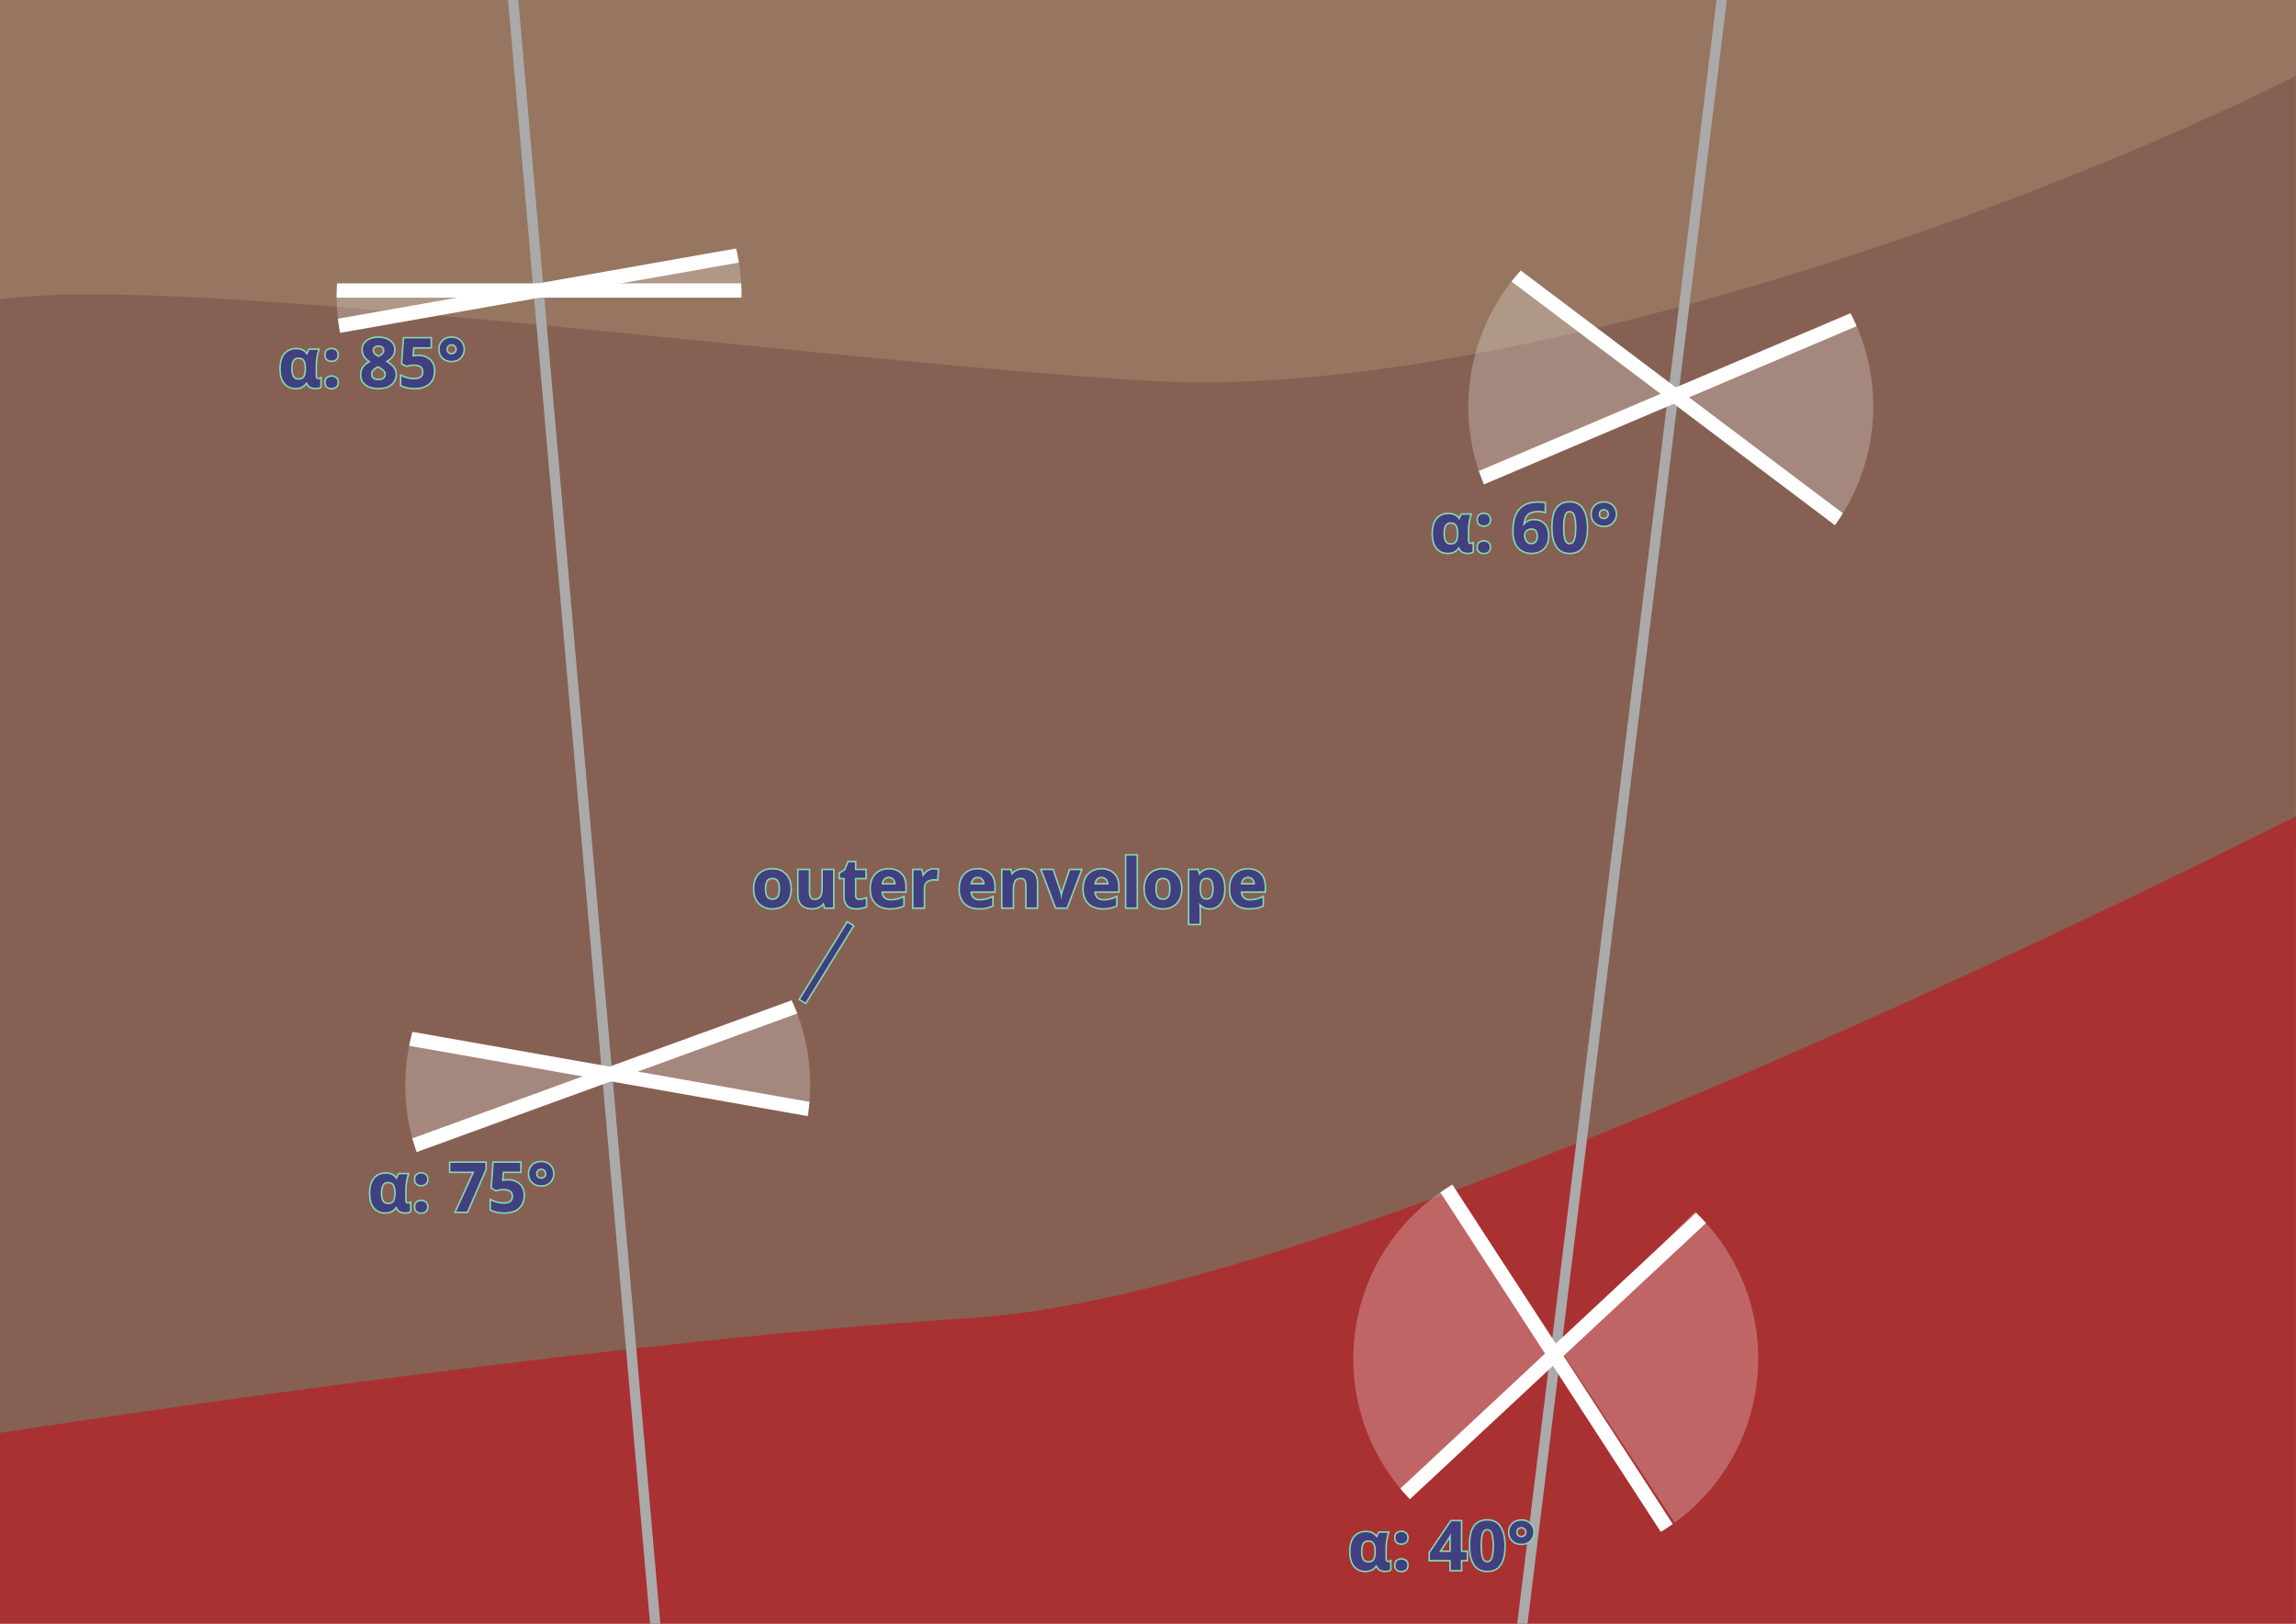
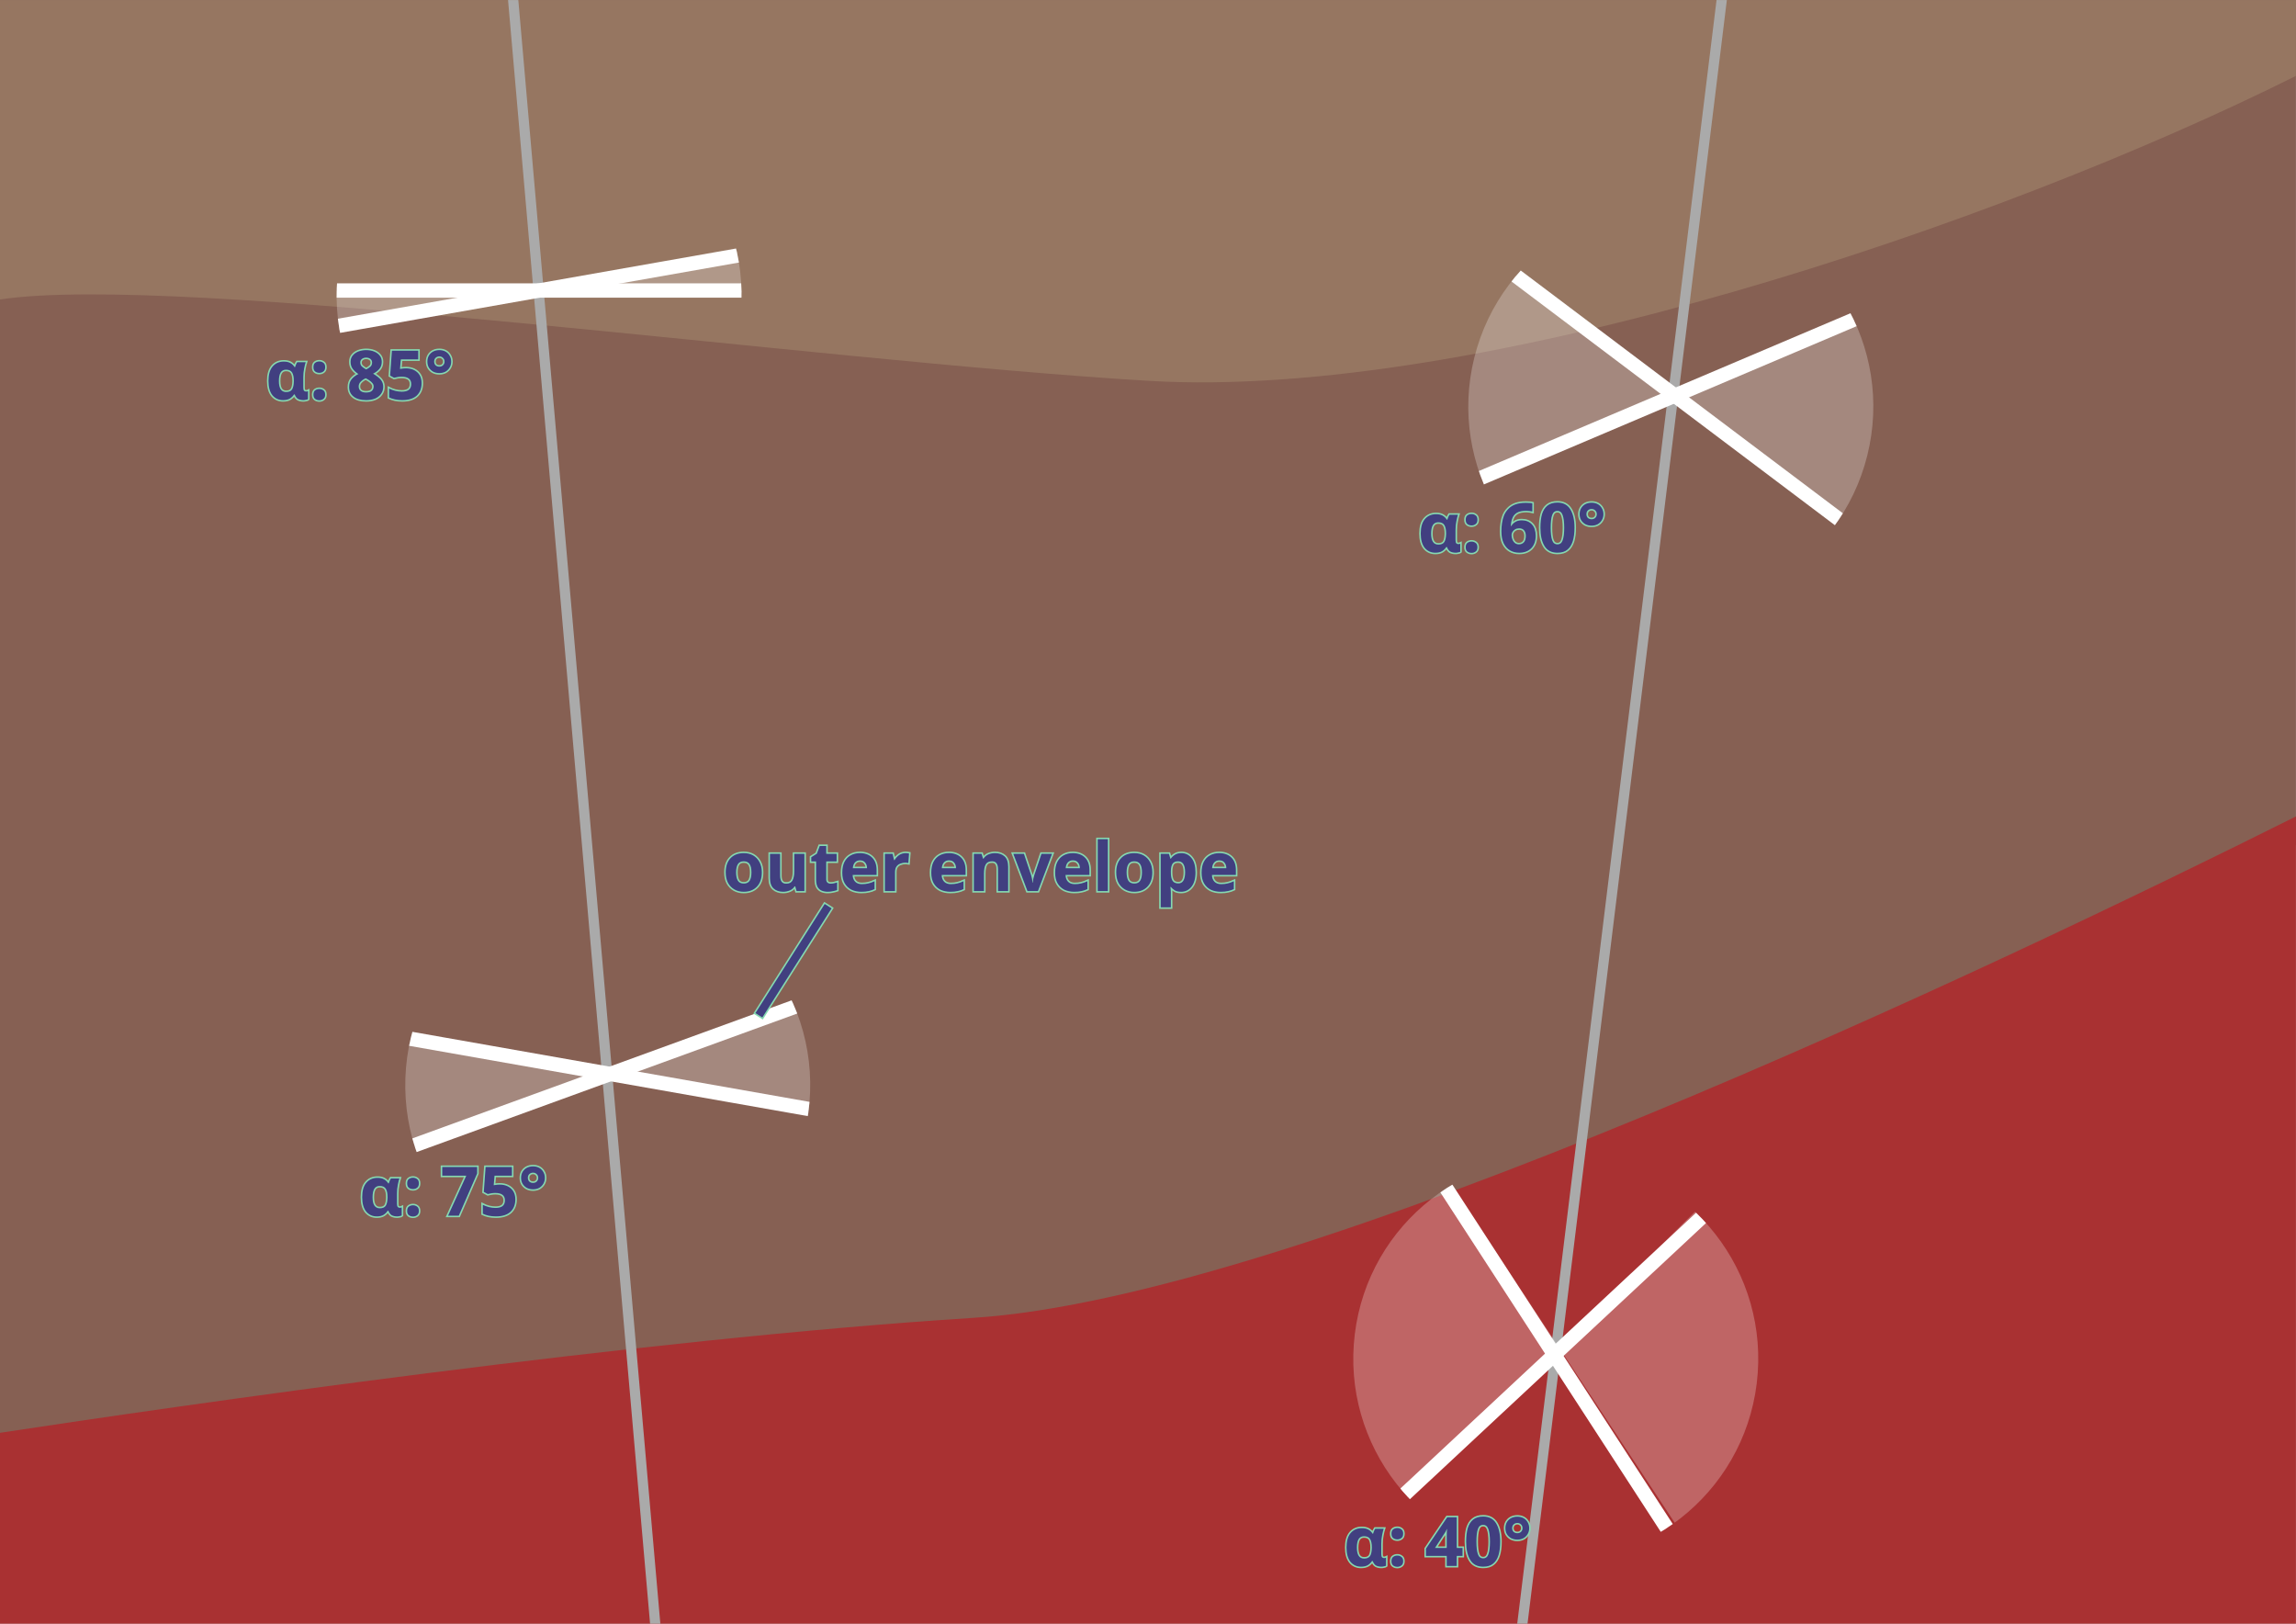
<svg xmlns="http://www.w3.org/2000/svg" width="297mm" height="210mm" viewBox="0 0 297 210" version="1.1" id="svg1">
  <defs id="defs1">
    <clipPath clipPathUnits="userSpaceOnUse" id="clipPath12">
      <circle style="fill:none;fill-opacity:1;stroke:#aaaaaa;stroke-width:1.241;stroke-linecap:square;stroke-miterlimit:2;stroke-dasharray:none;stroke-opacity:1;paint-order:markers stroke fill" id="circle13" cx="-206.098" cy="104.476" r="26.192" />
    </clipPath>
    <clipPath clipPathUnits="userSpaceOnUse" id="clipPath13">
      <rect style="fill:none;fill-opacity:1;stroke:none;stroke-width:0.794;stroke-linecap:square;stroke-miterlimit:2;stroke-dasharray:none;stroke-opacity:1;paint-order:markers stroke fill" id="rect14" width="297.023" height="209.997" x="-0.029" y="0.007" />
    </clipPath>
    <clipPath clipPathUnits="userSpaceOnUse" id="clipPath15">
      <rect style="fill:none;fill-opacity:1;stroke:none;stroke-width:0.794;stroke-linecap:square;stroke-miterlimit:2;stroke-dasharray:none;stroke-opacity:1;paint-order:markers stroke fill" id="rect16" width="297.023" height="209.997" x="-0.029" y="0.007" />
    </clipPath>
    <clipPath clipPathUnits="userSpaceOnUse" id="clipPath19">
      <circle style="fill:none;fill-opacity:1;stroke:#aaaaaa;stroke-width:1.241;stroke-linecap:square;stroke-miterlimit:2;stroke-dasharray:none;stroke-opacity:1;paint-order:markers stroke fill" id="circle19" cx="-206.098" cy="104.476" r="26.192" />
    </clipPath>
    <clipPath clipPathUnits="userSpaceOnUse" id="clipPath20">
      <circle style="fill:none;fill-opacity:1;stroke:#aaaaaa;stroke-width:1.241;stroke-linecap:square;stroke-miterlimit:2;stroke-dasharray:none;stroke-opacity:1;paint-order:markers stroke fill" id="circle21" cx="-206.098" cy="104.476" r="26.192" />
    </clipPath>
    <clipPath clipPathUnits="userSpaceOnUse" id="clipPath20-3">
      <circle style="fill:none;fill-opacity:1;stroke:#aaaaaa;stroke-width:1.241;stroke-linecap:square;stroke-miterlimit:2;stroke-dasharray:none;stroke-opacity:1;paint-order:markers stroke fill" id="circle21-1" cx="-206.098" cy="104.476" r="26.192" />
    </clipPath>
    <clipPath clipPathUnits="userSpaceOnUse" id="clipPath22">
      <circle style="fill:none;fill-opacity:1;stroke:#aaaaaa;stroke-width:1.241;stroke-linecap:square;stroke-miterlimit:2;stroke-dasharray:none;stroke-opacity:1;paint-order:markers stroke fill" id="circle23" cx="-206.098" cy="104.476" r="26.192" />
    </clipPath>
  </defs>
  <g id="layer2">
    <rect style="fill:#d0cdcf;fill-opacity:1;stroke:none;stroke-width:0.794;stroke-linecap:square;stroke-miterlimit:2;stroke-dasharray:none;stroke-opacity:1;paint-order:markers stroke fill" id="rect2" width="297.023" height="209.997" x="-0.029" y="0.007" />
  </g>
  <g id="layer3">
    <path d="M -0.029,0.007 V 189.019 C 23.062,185.515 82.516,176.896 125.928,174.143 168.366,171.452 258.221,128.668 296.994,109.296 V 0.007 Z" style="display:inline;fill:#866053;fill-opacity:1;stroke-width:0.794;stroke-linecap:square;stroke-miterlimit:2;paint-order:markers stroke fill" id="path6" />
    <path d="M 296.994,105.592 C 258.221,124.964 168.366,167.748 125.928,170.439 82.516,173.191 23.062,181.811 -0.029,185.315 V 210.003 H 296.994 Z" style="display:inline;fill:#a93132;stroke-width:0.794;stroke-linecap:square;stroke-miterlimit:2;paint-order:markers stroke fill" id="path8" />
    <path d="M -0.029,0.007 V 38.736 C 23.062,35.232 105.271,46.694 148.682,49.26 191.132,51.768 258.221,29.185 296.994,9.813 V 0.007 Z" style="display:inline;fill:#967661;fill-opacity:1;stroke-width:0.794;stroke-linecap:square;stroke-miterlimit:2;paint-order:markers stroke fill" id="path9" />
  </g>
  <g id="layer1">
    <path style="fill:none;fill-opacity:1;stroke:#aaaaaa;stroke-width:1.323;stroke-linecap:square;stroke-miterlimit:2;stroke-dasharray:none;stroke-opacity:1;paint-order:markers stroke fill" d="M 227.539,-39.313 191.505,254.153" id="path12" clip-path="url(#clipPath15)" />
    <path style="fill:none;fill-opacity:1;stroke:#aaaaaa;stroke-width:1.323;stroke-linecap:square;stroke-miterlimit:2;stroke-dasharray:none;stroke-opacity:1;paint-order:markers stroke fill" d="M 62.804,-40.903 88.573,253.642" id="path13" clip-path="url(#clipPath13)" />
  </g>
  <g id="layer5">
    <g id="g21" style="fill:none;fill-opacity:1;stroke:#ffffff;stroke-width:1.587;stroke-linecap:square;stroke-miterlimit:2;stroke-dasharray:none;stroke-opacity:1;paint-order:markers stroke fill" clip-path="url(#clipPath22)" transform="rotate(7,-584.9599,3470.119)">
      <path style="fill:#ffffff;fill-opacity:0.251;stroke:none;stroke-width:1.587;stroke-linecap:square;stroke-miterlimit:2;stroke-dasharray:none;stroke-opacity:1;paint-order:markers stroke fill" d="m 173.586,202.16 2.061,-67.254 47.653,72.122 11.368,-65.665 z" id="path24" transform="rotate(-7,-584.9596,3470.119)" />
      <path style="fill:none;fill-opacity:1;stroke:#ffffff;stroke-width:1.852;stroke-linecap:square;stroke-miterlimit:2;stroke-dasharray:none;stroke-opacity:1;paint-order:markers stroke fill" d="m -303.443,-11.73 190.053,226.497" id="path14-1" />
      <path style="fill:none;fill-opacity:1;stroke:#ffffff;stroke-width:1.852;stroke-linecap:square;stroke-miterlimit:2;stroke-dasharray:none;stroke-opacity:1;paint-order:markers stroke fill" d="M -117.476,-1.931 -307.529,224.566" id="path14-1-9" />
    </g>
    <g id="g27" style="fill:none;fill-opacity:1;stroke:#ffffff;stroke-width:1.587;stroke-linecap:square;stroke-miterlimit:2;stroke-dasharray:none;stroke-opacity:1;paint-order:markers stroke fill" clip-path="url(#clipPath22)" transform="rotate(2,1829.739,7972.565)">
      <path style="display:inline;fill:#ffffff;fill-opacity:0.251;stroke:none;stroke-width:1.587;stroke-linecap:square;stroke-miterlimit:2;stroke-dasharray:none;stroke-opacity:1;paint-order:markers stroke fill" d="m -178.726,103.11 -54.777,1.708 -1.121,5.768 56.479,-13.437 z" id="path28" />
      <path style="display:inline;fill:none;fill-opacity:1;stroke:#ffffff;stroke-width:1.852;stroke-linecap:square;stroke-miterlimit:2;stroke-dasharray:none;stroke-opacity:1;paint-order:markers stroke fill" d="M -60.126,72.797 -349.335,134.271" id="path26" />
      <path style="display:inline;fill:none;fill-opacity:1;stroke:#ffffff;stroke-width:1.852;stroke-linecap:square;stroke-miterlimit:2;stroke-dasharray:none;stroke-opacity:1;paint-order:markers stroke fill" d="M -373.172,109.664 -77.681,99.345" id="path27" />
    </g>
    <g id="g31" style="fill:none;fill-opacity:1;stroke:#ffffff;stroke-width:1.587;stroke-linecap:square;stroke-miterlimit:2;stroke-dasharray:none;stroke-opacity:1;paint-order:markers stroke fill" clip-path="url(#clipPath22)" transform="rotate(14,216.3511,1797.905)">
      <path style="fill:#ffffff;fill-opacity:0.251;stroke:none;stroke-width:1.587;stroke-linecap:square;stroke-miterlimit:2;stroke-dasharray:none;stroke-opacity:1;paint-order:markers stroke fill" d="M 168.57,102.213 116.788,72.536 114.598,102.983 168.687,73.075 Z" id="path29" transform="rotate(-7,95.61356,2944.072)" />
      <path style="fill:none;fill-opacity:1;stroke:#ffffff;stroke-width:1.852;stroke-linecap:square;stroke-miterlimit:2;stroke-dasharray:none;stroke-opacity:1;paint-order:markers stroke fill" d="M -348.869,42.307 -76.703,157.835" id="path30" />
      <path style="fill:none;fill-opacity:1;stroke:#ffffff;stroke-width:1.852;stroke-linecap:square;stroke-miterlimit:2;stroke-dasharray:none;stroke-opacity:1;paint-order:markers stroke fill" d="M -97.581,21.325 -333.714,199.264" id="path31" />
    </g>
    <g id="g34" style="fill:none;fill-opacity:1;stroke:#ffffff;stroke-width:1.587;stroke-linecap:square;stroke-miterlimit:2;stroke-dasharray:none;stroke-opacity:1;paint-order:markers stroke fill" clip-path="url(#clipPath22)" transform="rotate(2,-1091.051,8277.993)">
      <path style="fill:#ffffff;fill-opacity:0.251;stroke:none;stroke-width:1.587;stroke-linecap:square;stroke-miterlimit:2;stroke-dasharray:none;stroke-opacity:1;paint-order:markers stroke fill" d="m 114.691,94.928 -0.127,-14.239 54.234,13.944 0.189,-14.184 z" id="path32" transform="rotate(-7,95.61344,2944.072)" />
      <path style="fill:none;fill-opacity:1;stroke:#ffffff;stroke-width:1.852;stroke-linecap:square;stroke-miterlimit:2;stroke-dasharray:none;stroke-opacity:1;paint-order:markers stroke fill" d="M -61.635,44.772 -335.776,155.532" id="path33" />
      <path style="fill:none;fill-opacity:1;stroke:#ffffff;stroke-width:1.852;stroke-linecap:square;stroke-miterlimit:2;stroke-dasharray:none;stroke-opacity:1;paint-order:markers stroke fill" d="M -365.798,80.548 -73.005,121.697" id="path34" />
    </g>
    <g id="g42" style="display:none;fill:none;fill-opacity:1;stroke:#ffffff;stroke-width:1.587;stroke-linecap:square;stroke-miterlimit:2;stroke-dasharray:none;stroke-opacity:1;paint-order:markers stroke fill" clip-path="url(#clipPath22)" transform="rotate(22,-22.79277,1175.827)">
      <path style="fill:none;fill-opacity:1;stroke:#ffffff;stroke-width:1.852;stroke-linecap:square;stroke-miterlimit:2;stroke-dasharray:none;stroke-opacity:1;paint-order:markers stroke fill" d="M -117.476,-1.931 -307.529,224.566" id="path42" />
    </g>
  </g>
  <g id="layer7">
-     <path style="fill:#413f80;fill-opacity:1;stroke:#85d9b1;stroke-width:1.191;stroke-linecap:square;stroke-miterlimit:2;stroke-dasharray:none;stroke-opacity:1;paint-order:markers stroke fill" d="m 104.06,129.103 5.695,-9.209" id="path1" />
-     <path style="fill:none;fill-opacity:1;stroke:#413f80;stroke-width:0.794;stroke-linecap:square;stroke-miterlimit:2;stroke-dasharray:none;stroke-opacity:1;paint-order:markers stroke fill" d="m 104.06,129.103 5.695,-9.209" id="path36" />
-     <text xml:space="preserve" style="font-style:normal;font-variant:normal;font-weight:bold;font-stretch:normal;font-size:8.819px;line-height:1;font-family:Calibri;-inkscape-font-specification:'Calibri, Bold';font-variant-ligatures:normal;font-variant-caps:normal;font-variant-numeric:normal;font-variant-east-asian:normal;writing-mode:lr-tb;direction:ltr;fill:#413f80;fill-opacity:1;stroke:#85d9b1;stroke-width:0.397;stroke-linecap:square;stroke-miterlimit:2;stroke-dasharray:none;stroke-opacity:1;paint-order:markers stroke fill" x="35.929" y="50.069" id="text36">
-       <tspan id="tspan36" style="font-style:normal;font-variant:normal;font-weight:bold;font-stretch:normal;font-size:8.819px;line-height:1;font-family:Calibri;-inkscape-font-specification:'Calibri, Bold';font-variant-ligatures:normal;font-variant-caps:normal;font-variant-numeric:normal;font-variant-east-asian:normal;writing-mode:lr-tb;direction:ltr;fill:#413f80;fill-opacity:1;stroke:#85d9b1;stroke-width:0.397;stroke-linecap:square;stroke-miterlimit:2;stroke-dasharray:none;stroke-opacity:1;paint-order:markers stroke fill" x="35.929" y="50.069">α: 85°</tspan>
+     <path style="fill:#413f80;fill-opacity:1;stroke:#85d9b1;stroke-width:1.455;stroke-linecap:square;stroke-miterlimit:2;stroke-dasharray:none;stroke-opacity:1;paint-order:markers stroke fill" d="m 98.45,130.861 8.393,-13.218" id="path1" />
+     <path style="fill:none;fill-opacity:1;stroke:#413f80;stroke-width:1.058;stroke-linecap:square;stroke-miterlimit:2;stroke-dasharray:none;stroke-opacity:1;paint-order:markers stroke fill" d="m 98.45,130.861 8.393,-13.218" id="path36" />
+     <text xml:space="preserve" style="font-style:normal;font-variant:normal;font-weight:bold;font-stretch:normal;font-size:8.819px;line-height:1;font-family:Calibri;-inkscape-font-specification:'Calibri, Bold';font-variant-ligatures:normal;font-variant-caps:normal;font-variant-numeric:normal;font-variant-east-asian:normal;writing-mode:lr-tb;direction:ltr;fill:#413f80;fill-opacity:1;stroke:#85d9b1;stroke-width:0.397;stroke-linecap:square;stroke-miterlimit:2;stroke-dasharray:none;stroke-opacity:1;paint-order:markers stroke fill" x="34.341" y="51.656" id="text36">
+       <tspan id="tspan36" style="font-style:normal;font-variant:normal;font-weight:bold;font-stretch:normal;font-size:8.819px;line-height:1;font-family:Calibri;-inkscape-font-specification:'Calibri, Bold';font-variant-ligatures:normal;font-variant-caps:normal;font-variant-numeric:normal;font-variant-east-asian:normal;writing-mode:lr-tb;direction:ltr;fill:#413f80;fill-opacity:1;stroke:#85d9b1;stroke-width:0.397;stroke-linecap:square;stroke-miterlimit:2;stroke-dasharray:none;stroke-opacity:1;paint-order:markers stroke fill" x="34.341" y="51.656">α: 85°</tspan>
    </text>
-     <text xml:space="preserve" style="font-style:normal;font-variant:normal;font-weight:bold;font-stretch:normal;font-size:8.819px;line-height:1;font-family:Calibri;-inkscape-font-specification:'Calibri, Bold';font-variant-ligatures:normal;font-variant-caps:normal;font-variant-numeric:normal;font-variant-east-asian:normal;writing-mode:lr-tb;direction:ltr;fill:#413f80;fill-opacity:1;stroke:#85d9b1;stroke-width:0.397;stroke-linecap:square;stroke-miterlimit:2;stroke-dasharray:none;stroke-opacity:1;paint-order:markers stroke fill" x="97.19" y="117.356" id="text37">
-       <tspan id="tspan37" style="stroke-width:0.397;fill:#413f80;fill-opacity:1;stroke:#85d9b1;stroke-opacity:1;stroke-dasharray:none" x="97.19" y="117.356">outer envelope</tspan>
+     <text xml:space="preserve" style="font-style:normal;font-variant:normal;font-weight:bold;font-stretch:normal;font-size:8.819px;line-height:1;font-family:Calibri;-inkscape-font-specification:'Calibri, Bold';font-variant-ligatures:normal;font-variant-caps:normal;font-variant-numeric:normal;font-variant-east-asian:normal;writing-mode:lr-tb;direction:ltr;fill:#413f80;fill-opacity:1;stroke:#85d9b1;stroke-width:0.397;stroke-linecap:square;stroke-miterlimit:2;stroke-dasharray:none;stroke-opacity:1;paint-order:markers stroke fill" x="93.486" y="115.24" id="text37">
+       <tspan id="tspan37" style="fill:#413f80;fill-opacity:1;stroke:#85d9b1;stroke-width:0.397;stroke-dasharray:none;stroke-opacity:1" x="93.486" y="115.24">outer envelope</tspan>
    </text>
-     <text xml:space="preserve" style="font-style:normal;font-variant:normal;font-weight:bold;font-stretch:normal;font-size:8.819px;line-height:1;font-family:Calibri;-inkscape-font-specification:'Calibri, Bold';font-variant-ligatures:normal;font-variant-caps:normal;font-variant-numeric:normal;font-variant-east-asian:normal;writing-mode:lr-tb;direction:ltr;fill:#413f80;fill-opacity:1;stroke:#85d9b1;stroke-width:0.397;stroke-linecap:square;stroke-miterlimit:2;stroke-dasharray:none;stroke-opacity:1;paint-order:markers stroke fill" x="47.519" y="156.697" id="text38">
-       <tspan id="tspan38" style="stroke-width:0.397;fill:#413f80;fill-opacity:1;stroke:#85d9b1;stroke-opacity:1;stroke-dasharray:none" x="47.519" y="156.697">α: 75°</tspan>
+     <text xml:space="preserve" style="font-style:normal;font-variant:normal;font-weight:bold;font-stretch:normal;font-size:8.819px;line-height:1;font-family:Calibri;-inkscape-font-specification:'Calibri, Bold';font-variant-ligatures:normal;font-variant-caps:normal;font-variant-numeric:normal;font-variant-east-asian:normal;writing-mode:lr-tb;direction:ltr;fill:#413f80;fill-opacity:1;stroke:#85d9b1;stroke-width:0.397;stroke-linecap:square;stroke-miterlimit:2;stroke-dasharray:none;stroke-opacity:1;paint-order:markers stroke fill" x="46.461" y="157.226" id="text38">
+       <tspan id="tspan38" style="fill:#413f80;fill-opacity:1;stroke:#85d9b1;stroke-width:0.397;stroke-dasharray:none;stroke-opacity:1" x="46.461" y="157.226">α: 75°</tspan>
    </text>
-     <text xml:space="preserve" style="font-style:normal;font-variant:normal;font-weight:bold;font-stretch:normal;font-size:8.819px;line-height:1;font-family:Calibri;-inkscape-font-specification:'Calibri, Bold';font-variant-ligatures:normal;font-variant-caps:normal;font-variant-numeric:normal;font-variant-east-asian:normal;writing-mode:lr-tb;direction:ltr;fill:#413f80;fill-opacity:1;stroke:#85d9b1;stroke-width:0.397;stroke-linecap:square;stroke-miterlimit:2;stroke-dasharray:none;stroke-opacity:1;paint-order:markers stroke fill" x="184.976" y="71.394" id="text39">
-       <tspan id="tspan39" style="stroke-width:0.397;fill:#413f80;fill-opacity:1;stroke:#85d9b1;stroke-opacity:1;stroke-dasharray:none" x="184.976" y="71.394">α: 60°</tspan>
+     <text xml:space="preserve" style="font-style:normal;font-variant:normal;font-weight:bold;font-stretch:normal;font-size:8.819px;line-height:1;font-family:Calibri;-inkscape-font-specification:'Calibri, Bold';font-variant-ligatures:normal;font-variant-caps:normal;font-variant-numeric:normal;font-variant-east-asian:normal;writing-mode:lr-tb;direction:ltr;fill:#413f80;fill-opacity:1;stroke:#85d9b1;stroke-width:0.397;stroke-linecap:square;stroke-miterlimit:2;stroke-dasharray:none;stroke-opacity:1;paint-order:markers stroke fill" x="183.389" y="71.394" id="text39">
+       <tspan id="tspan39" style="fill:#413f80;fill-opacity:1;stroke:#85d9b1;stroke-width:0.397;stroke-dasharray:none;stroke-opacity:1" x="183.389" y="71.394">α: 60°</tspan>
    </text>
    <text xml:space="preserve" style="font-style:normal;font-variant:normal;font-weight:bold;font-stretch:normal;font-size:8.819px;line-height:1;font-family:Calibri;-inkscape-font-specification:'Calibri, Bold';font-variant-ligatures:normal;font-variant-caps:normal;font-variant-numeric:normal;font-variant-east-asian:normal;writing-mode:lr-tb;direction:ltr;display:none;fill:#413f80;fill-opacity:1;stroke:#85d9b1;stroke-width:0.397;stroke-linecap:square;stroke-miterlimit:2;stroke-dasharray:none;stroke-opacity:1;paint-order:markers stroke fill" x="219.762" y="114.848" id="text39-3">
      <tspan id="tspan39-1" style="stroke-width:0.397;fill:#413f80;fill-opacity:1;stroke:#85d9b1;stroke-opacity:1;stroke-dasharray:none" x="219.762" y="114.848">α: 55°</tspan>
      <tspan style="stroke-width:0.397;fill:#413f80;fill-opacity:1;stroke:#85d9b1;stroke-opacity:1;stroke-dasharray:none" x="219.762" y="123.668" id="tspan42">β: 0°</tspan>
    </text>
-     <text xml:space="preserve" style="font-style:normal;font-variant:normal;font-weight:bold;font-stretch:normal;font-size:8.819px;line-height:1;font-family:Calibri;-inkscape-font-specification:'Calibri, Bold';font-variant-ligatures:normal;font-variant-caps:normal;font-variant-numeric:normal;font-variant-east-asian:normal;writing-mode:lr-tb;direction:ltr;fill:#413f80;fill-opacity:1;stroke:#85d9b1;stroke-width:0.397;stroke-linecap:square;stroke-miterlimit:2;stroke-dasharray:none;stroke-opacity:1;paint-order:markers stroke fill" x="174.314" y="203.057" id="text40">
-       <tspan id="tspan40" style="stroke-width:0.397;fill:#413f80;fill-opacity:1;stroke:#85d9b1;stroke-opacity:1;stroke-dasharray:none" x="174.314" y="203.057">α: 40°</tspan>
+     <text xml:space="preserve" style="font-style:normal;font-variant:normal;font-weight:bold;font-stretch:normal;font-size:8.819px;line-height:1;font-family:Calibri;-inkscape-font-specification:'Calibri, Bold';font-variant-ligatures:normal;font-variant-caps:normal;font-variant-numeric:normal;font-variant-east-asian:normal;writing-mode:lr-tb;direction:ltr;fill:#413f80;fill-opacity:1;stroke:#85d9b1;stroke-width:0.397;stroke-linecap:square;stroke-miterlimit:2;stroke-dasharray:none;stroke-opacity:1;paint-order:markers stroke fill" x="173.784" y="202.528" id="text40">
+       <tspan id="tspan40" style="fill:#413f80;fill-opacity:1;stroke:#85d9b1;stroke-width:0.397;stroke-dasharray:none;stroke-opacity:1" x="173.784" y="202.528">α: 40°</tspan>
    </text>
  </g>
</svg>
